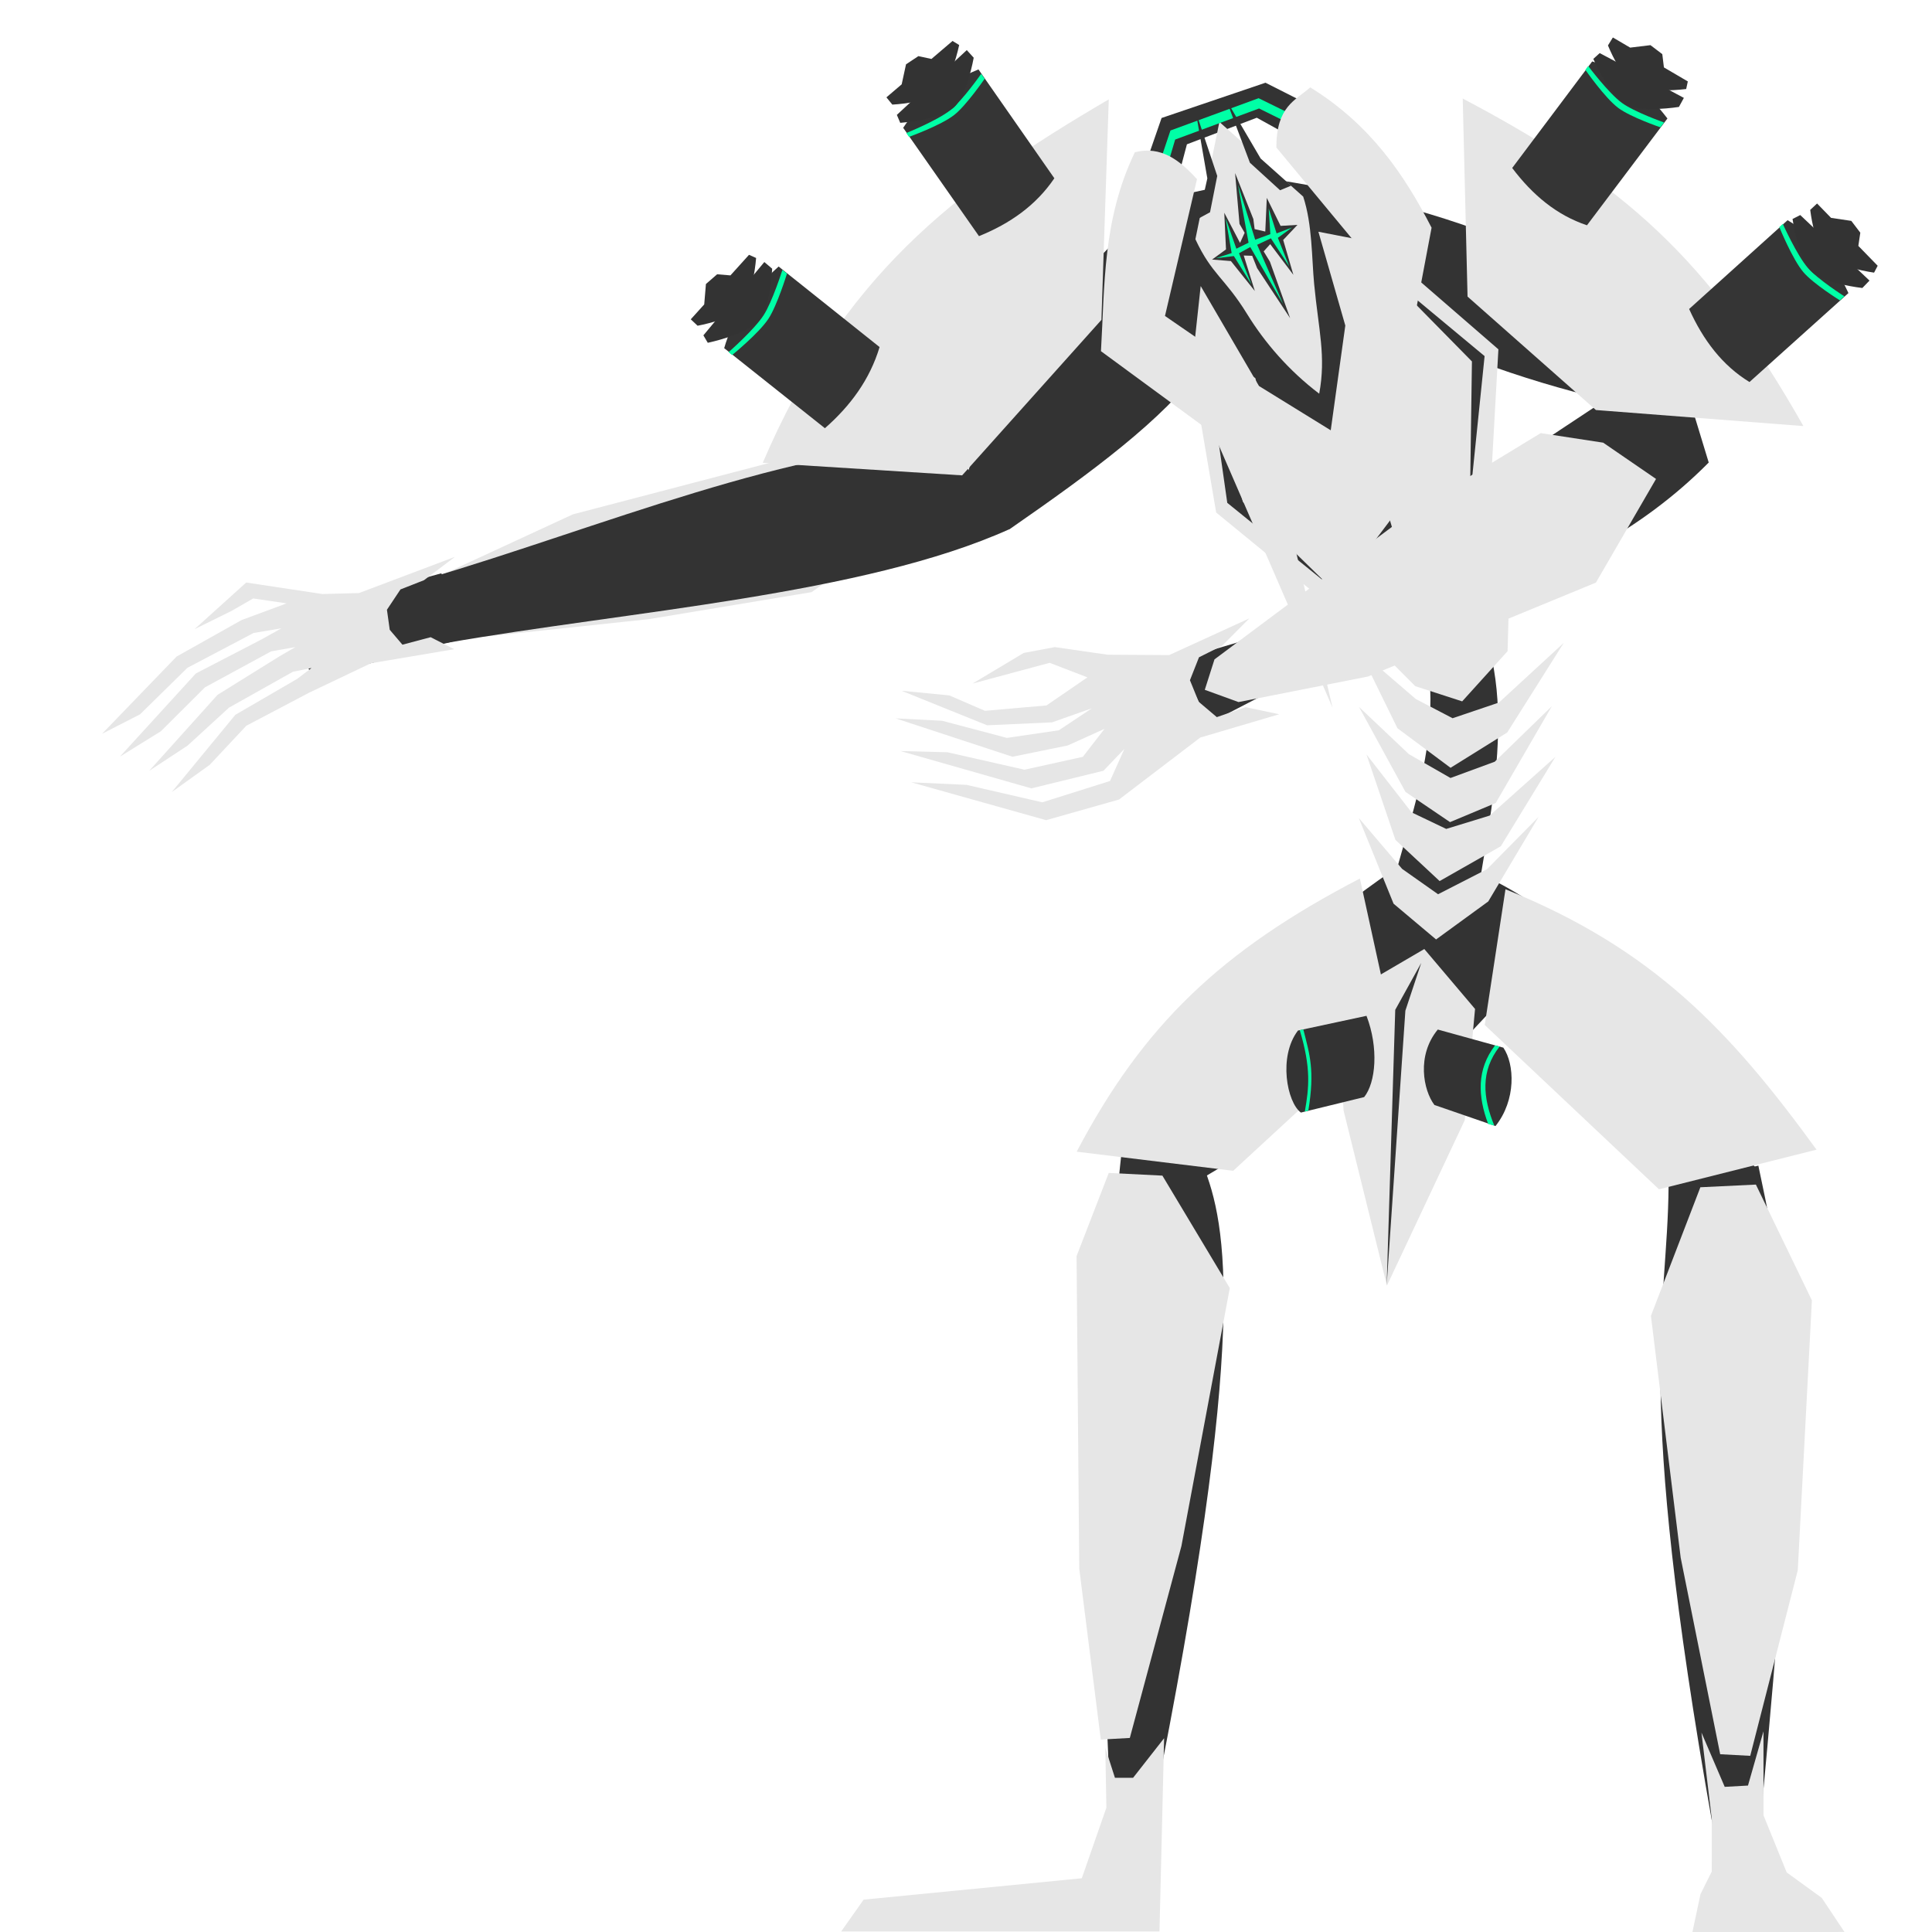
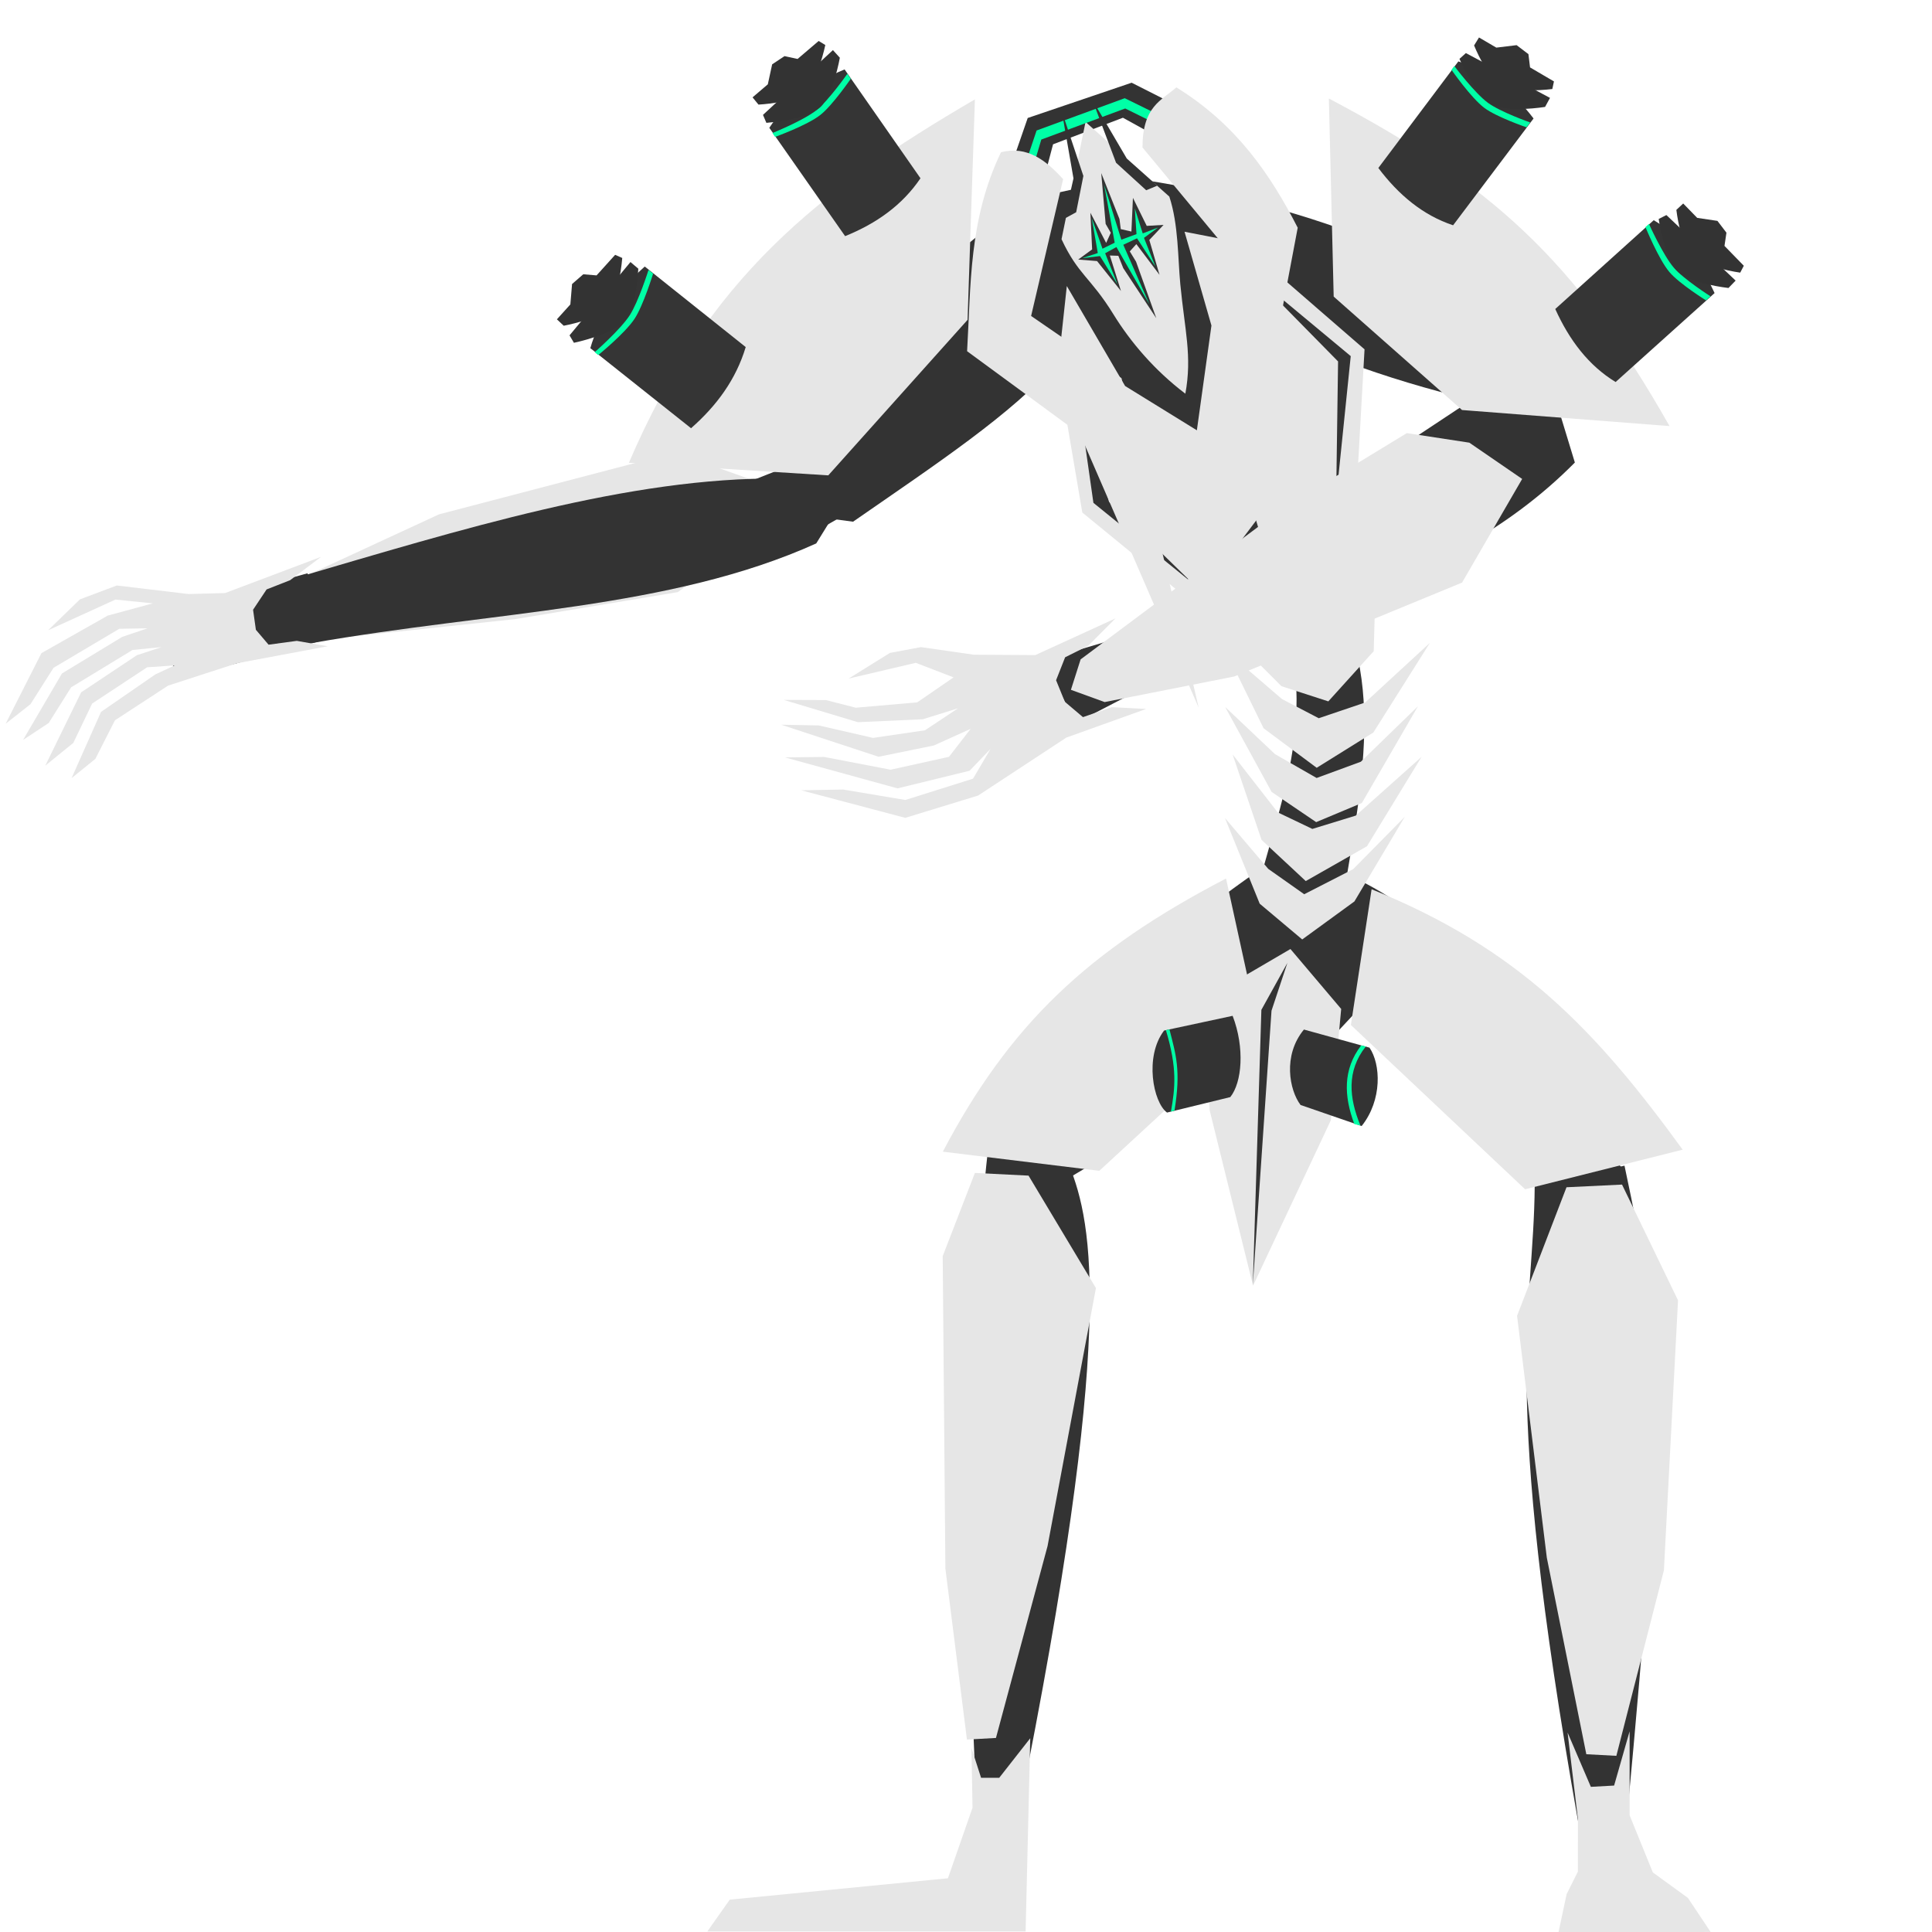
<svg xmlns="http://www.w3.org/2000/svg" width="1000mm" height="1000mm" viewBox="0 0 1000 1000" version="1.1" id="svg1">
  <defs id="defs1" />
  <g id="layer1" transform="translate(99.08821)">
-     <path style="fill:#333333;stroke-width:0.825" d="m 539.542,87.823 -18.35,56.216 55.421,37.573 7.853,-64.232 z" id="path1" />
-     <path style="fill:#333333;stroke-width:0.825" d="m 646.43,468.511 -51.718,37.748 29.309,68.791 58.173,-62.081 z" id="path1-9" />
-     <path style="fill:#333333;stroke-width:0.825" d="m 634.654,273.166 -17.654,52.912 39.537,31.598 23.737,-47.204 z" id="path1-7" />
-     <path style="fill:#333333;stroke-width:0.825" d="m 528.044,136.135 c 11.002,16.455 -12.868,10.32 23.57,66.707 21.218,52.743 50.324,99.682 77.367,127.451 l 34.864,-22.641 C 651.983,266.98 638.499,232.236 598.26,170.585 c -1.087,-16.873 -9.092,-36.983 -22.76,-56.176 z" id="path2" />
-     <path style="fill:#333333;stroke-width:0.825" d="M 768.134,182.917 C 687.691,236.622 609.346,286.531 528.229,348.052 l 7.014,16.578 C 616.972,318.758 714.017,311.506 785.345,239.404 Z" id="path1-7-3" />
-     <path style="fill:#333333;stroke-width:0.825" d="m 549.348,111.096 c 45.102,66.435 190.583,101.279 221.534,102.306 l 12.76,-15.331 C 736.55,132.346 631.182,103.236 556.429,92.274 Z" id="path2-8" />
-     <path style="fill:#333333;stroke-width:0.825" d="m 638.512,333.144 c 12.202,63.589 -19.077,106.978 -26.307,173.419 l 45.72,7.914 c 8.29,-71.233 29.738,-135.738 10.935,-188.51 z" id="path2-0" />
-     <path style="fill:#333333;stroke-width:0.825" d="M 638.97,438.836 C 496.675,532.224 498.054,593.922 487.795,611.186 l 16.196,10.942 c 52.981,-36.414 69.794,-23.533 154.479,-178.244 z" id="path2-0-9" />
-     <path style="fill:#333333;stroke-width:0.825" d="M 809.841,604.556 C 757.691,550.745 746.607,481.211 648.153,444.26 l -14.026,13.589 c 54.518,111.658 122.758,147.657 167.49,164.059 z" id="path2-0-9-7" />
-     <path style="fill:#e6e6e6;stroke-width:0.825" d="m 357.103,280.772 5.972,-31.077 -43.411,-15.465 -122.239,31.995 -89.895,41.572 -5.125,14.186 15.309,11.142 119.116,-12.663 84.175,-13.975 z" id="path24" />
-     <path style="fill:#333333;stroke-width:1" d="m 523.53,602.961 c 12.425,30.905 24.026,86.686 -26.024,335.094 l -21.417,1.428 c -8.718,-149.441 -1.005,-297.717 6.735,-354.135 z" id="path3" />
-     <path style="fill:#e6e6e6;stroke-width:0.825" d="m 458.207,596.106 81.002,9.899 82.117,-75.757 -16.529,-75.529 C 532.96,492.082 492.706,530.497 458.207,596.106 Z" id="path9" />
-     <path style="fill:#333333;stroke-width:1" d="m 764.566,613.613 c -0.495,66.586 -18.235,100.321 22.675,330.395 l 24.957,-1.901 c 20.105,-213.696 18.312,-247.678 -1.16,-338.76 z" id="path4" />
-     <path style="fill:#e6e6e6;stroke-width:0.825" d="m 638.129,491.214 -45.106,26.383 3.332,57.258 22.417,90.617 40.298,-85.676 5.324,-57.566 z" id="path10" />
-     <path style="fill:#e6e6e6;stroke-width:0.825" d="m 669.412,530.529 10.732,-70.253 c 76.389,30.799 116.275,73.28 161.003,134.786 l -81.549,20.507 z" id="path11" />
-     <path style="display:inline;fill:#333333;stroke-width:0.825" d="m 725.232,231.262 -183.77,101.25 -31.123,9.222 16.652,32.46 27.591,-14.316 186.742,-118.543 z" id="path2-4" />
-     <path style="fill:#333333;stroke-width:0.825" d="M 515.967,100.107 C 474.489,110.041 399.276,215.276 399.81,260.328 l 23.727,13.533 C 510.744,213.414 565.045,168.874 534.575,96.023 Z" id="path2-4-5" />
-     <path style="fill:#333333;stroke-width:0.825" d="m 139.639,330.831 -8.133,-16.523 -2.083,-17.593 -82.776,22.908 16.599,31.473 z" id="path1-7-5-9-7" />
-     <path style="fill:#333333;stroke-width:0.825" d="m 393.153,230.151 c -77.857,-1.017 -185.25,44.222 -270.659,69.176 l 9.316,33.488 c 93.762,-16.459 216.248,-24.871 291.783,-59 z" id="path2-4-5-5" />
-     <path style="fill:#e6e6e6;stroke-width:0.825" d="m 644.225,486.259 -22.007,-18.512 -18.009,-44.371 22.441,26.36 18.603,13.12 25.333,-12.973 26.723,-27.099 -26.071,43.803 z" id="path18" />
-     <path style="fill:#e6e6e6;stroke-width:0.845" d="m 651.717,397.409 -27.487,-20.467 -19.706,-40.236 29.223,25.118 19.021,9.929 24.007,-8.124 33.537,-30.883 -29.272,46.404 z" id="path18-0" />
-     <path style="fill:#e6e6e6;stroke-width:0.825" d="m 657.733,363.03 -24.268,-7.863 -38.26,-38.378 30.949,-39.718 56.672,2.403 -1.592,57.574 z" id="path28" />
-     <path style="fill:#e6e6e6;stroke-width:0.825" d="m 646.059,456.039 -22.872,-21.311 -14.992,-44.237 23.357,29.992 17.92,8.564 22.48,-6.897 34.059,-30.418 -28.283,46.296 z" id="path18-8" />
-     <path style="fill:#333333;fill-opacity:1;stroke-width:1.098" d="m 492.325,89.415 17.326,6.472 5.607,-21.196 36.164,-13.755 18.275,10.097 9.256,-16.569 L 555.931,42.814 502.145,61.068 Z" id="path42" />
-     <path style="fill:#e6e6e6;stroke-width:0.825" d="m 532.072,63.114 43.367,38.636 c 4.771,14.45 4.384,31.777 5.688,45.383 2.267,23.645 6.212,37.191 2.607,56.64 -15.782,-11.966 -28.247,-26.526 -37.216,-41.075 -11.792,-19.128 -18.284,-20.433 -26.873,-38.883 z" id="path27" />
-     <path style="fill:#e6e6e6;stroke-width:0.825" d="m 651.444,425.53 -23.062,-15.641 -24.045,-43.974 25.817,24.438 21.529,12.331 22.895,-8.419 29.561,-28.728 -29.04,50.089 z" id="path18-8-2" />
-     <path style="fill:#00ffa6;fill-opacity:1;stroke-width:1.098" d="m 501.168,84.133 5.572,-16.589 45.624,-16.716 18.575,9.118 -2.206,4.179 -16.137,-7.978 -43.418,16.083 -4.063,13.677 z" id="path43" />
-     <path style="fill:#e6e6e6;stroke-width:0.825" d="m 522.383,148.056 -4.642,42.797 12.66,74.425 57.544,47.128 32.947,-43.661 50.487,3.235 5.103,-91.169 -63.574,-55.111 -29.594,-5.749 13.927,48.546 -7.544,54.223 -37.138,-22.923 z" id="path29" />
-     <path style="fill:#333333;fill-opacity:1;stroke-width:1.098" d="m 661.773,258.072 1.009,-70.995 -44.398,-45.129 50.956,42.377 z" id="path45" />
-     <path style="fill:#333333;fill-opacity:1;stroke-width:1.098" d="m 587.104,301.549 -50.956,-41.276 -10.595,-74.297 18.667,73.747 z" id="path46" />
-     <path style="fill:#e6e6e6;stroke-width:0.825" d="m 520.471,92.743 -16.567,70.803 46.779,32.183 29.724,126.886 10.233,43.684 -61.397,-141.605 -58.474,-42.911 c 2.008,-34.108 0.779,-68.03 17.542,-102.986 13.546,-3.444 23.244,4.132 32.16,13.946 z" id="path19" />
-     <path style="fill:#e6e6e6;stroke-width:0.825" d="M 641.895,117.864 628.189,190.432 641.744,341.38 595.807,186.694 608.331,132.746 561.553,76.338 c 0.003,-21.298 9.793,-24.295 17.542,-31.11 31.061,19.19 48.657,45.057 62.801,72.636 z" id="path20" />
-     <path style="fill:#e6e6e6;stroke-width:0.781" d="m 474.812,51.438 -3.805,114.124 -72.093,80.483 -103.201,-6.506 C 336.49,144.167 393.441,98.936 474.812,51.438 Z" id="path21" />
-     <path style="fill:#e6e6e6;stroke-width:0.825" d="m 658.017,50.992 2.495,102.519 66.432,58.716 107.411,8.311 C 785.252,133.918 741.625,95.138 658.017,50.992 Z" id="path22" />
-     <path style="display:inline;fill:#e6e6e6;stroke-width:0.825" d="m 726.964,301.549 -117.996,48.62 -67.004,13.223 -17.458,-6.345 5.022,-15.754 103.949,-77.609 64.901,-39.509 32.344,4.95 27.349,18.773 z" id="path25" />
-     <path style="fill:#e6e6e6;stroke-width:1" d="m 470.682,900.394 15.023,-0.835 26.707,-99.317 25.041,-133.532 -34.884,-58.209 -27.766,-1.388 -16.66,43.038 1.388,161.74 z" id="path7" />
-     <path style="fill:#e6e6e6;stroke-width:0.753" d="m 123.825,329.813 -14.617,3.875 -6.564,-7.711 -1.456,-10.372 7.004,-10.518 12.177,-4.778 16.033,-12.091 -49.689,18.746 -18.908,0.507 -39.462,-5.957 -26.749,24.155 19.254,-9.511 11.11,-6.395 17.337,2.541 -23.303,8.62 -33.68,18.912 -38.577,39.976 19.672,-10.081 24.508,-24.072 34.245,-18.026 14.433,-2.419 -10.253,5.711 -34.074,17.667 -39.305,43.059 21.224,-13.149 22.83,-22.747 34.276,-18.626 12.488,-2.183 -8.353,4.852 -31.918,19.85 -35.385,39.337 19.879,-13.059 21.439,-19.656 33.077,-18.565 9.615,-1.952 -7.393,5.629 -32.03,18.618 -32.925,39.996 19.642,-14.082 18.957,-20.257 32.549,-17.131 31.967,-15.233 43.107,-7.263 z" id="path26" />
-     <path style="display:inline;fill:#e6e6e6;stroke-width:0.827" d="m 545.631,366.028 -14.898,5.157 -9.372,-7.942 -4.536,-11.162 4.681,-11.871 11.972,-5.978 14.118,-14.166 -41.548,19.014 -31.809,-0.202 -27.357,-3.934 -16.078,3.009 -26.509,15.858 39.912,-10.739 19.552,7.53 -21.213,14.539 -31.816,2.777 -18.497,-7.986 -24.656,-2.388 44.263,17.864 33.614,-1.522 20.618,-7.278 -17.118,11.389 -26.875,3.942 -33.512,-8.87 -24.06,-1.237 60.457,19.86 28.576,-5.825 19.067,-8.619 -11.219,14.483 -30.207,6.671 -39.889,-9.032 -24.29,-0.627 67.747,19.318 37.315,-9.125 10.842,-11.321 -7.455,16.628 -35.044,11.035 -39.215,-9.032 -28.667,-1.334 69.861,19.609 37.72,-10.684 42.056,-32.081 40.863,-12.056 z" id="path26-80" />
-     <path style="fill:#333333;stroke-width:0.989" d="m 528.28,134.34 7.206,-5.25 -0.891,-18.966 8.15,15.606 2.394,-5.235 -2.656,-4.592 -2.288,-26.327 9.449,23.804 0.661,5.209 5.513,1.26 0.787,-17.438 7.143,14.504 8.715,-0.514 -7.374,7.804 5.272,18.046 -11.992,-15.896 -3.387,3.765 3.239,5.325 10.469,29.249 -17.097,-25.901 -2.546,-6.394 -4.38,-0.148 5.74,18.374 -12.371,-15.496 z" id="path30-5" />
-     <path style="fill:#00ffa6;fill-opacity:1;stroke-width:0.845" d="m 530.273,133.659 8.14,-2.679 -3.091,-17.963 5.526,15.709 6.318,-3.107 -5.442,-29.929 8.878,28.385 7.846,-2.899 -0.864,-13.3 4.091,12.93 7.908,-3.016 -7.256,5.321 5.889,14.806 -9.501,-14.565 -7.101,3.338 13.472,30.749 -17.036,-29.569 -5.827,3.211 6.336,15.954 -9.008,-14.5 z" id="path30" />
-     <path style="fill:#333333;stroke-width:1.169" d="m 645.111,532.891 33.93,9.371 c 5.838,8.503 6.727,27.045 -4.055,40.575 l -31.62,-10.901 c -5.755,-7.583 -9.335,-25.626 1.745,-39.046 z" id="path35" />
-     <path style="fill:#333333;stroke-width:1.209" d="m 608.207,525.791 -35.468,7.611 c -10.285,13.441 -5.693,37.199 1.516,42.462 l 32.74,-8.012 c 6.058,-7.537 7.58,-25.485 1.213,-42.062 z" id="path36" />
-     <path style="fill:#00ffa6;fill-opacity:1;stroke-width:1.209" d="m 573.675,533.209 c 5.952,19.874 4.772,29.671 2.612,42.179 l 1.814,-0.551 c 3.441,-20.801 0.709,-28.988 -2.596,-42.016 z" id="path37" />
-     <path style="fill:#00ffa6;fill-opacity:1;stroke-width:1.193" d="m 677.102,541.675 c -10.018,12.758 -8.62,26.613 -2.763,40.897 l -3.13,-0.756 c -5.452,-14.517 -5.969,-28.329 3.534,-40.706 z" id="path38" />
-     <path style="fill:#333333;stroke-width:1.098" d="m 623.087,522.69 13.464,-24.304 -8.219,24.744 -9.67,141.926 z" id="path39" />
-     <path style="fill:#333333;fill-opacity:1;stroke-width:1.098" d="m 527.225,109.861 3.726,-18.797 -11.177,-33.529 6.054,34.799 -4.657,20.829 z" id="path40" />
-     <path style="fill:#333333;fill-opacity:1;stroke-width:1.098" d="m 569.184,96.115 -15.75,-14.039 -17.832,-30.401 12.267,32.561 15.607,14.237 z" id="path41" />
-     <path style="fill:#333333;fill-opacity:0.987;stroke-width:1.098" d="m 275.748,180.204 52.136,41.442 c 13.28,-11.645 23.284,-25.296 28.295,-42.005 l -52.249,-41.686 c -14.633,13.026 -23.841,27.147 -28.182,42.248 z" id="path47" />
-     <path style="fill:#00ffa6;fill-opacity:1;stroke-width:1.098" d="m 278.004,182.302 c 0,0 13.303,-11.627 18.139,-19.113 4.531,-7.013 9.74,-23.476 9.74,-23.476 l 2.37,1.891 c 0,0 -5.071,16.523 -9.611,23.406 -4.99,7.565 -18.795,18.762 -18.795,18.762 z" id="path48" />
-     <path style="fill:#333333;fill-opacity:0.987;stroke-width:1.098" d="m 368.395,66.149 39.235,56.076 c 16.091,-6.503 29.553,-15.969 39.008,-29.952 L 407.36,35.931 c -17.785,7.348 -30.603,17.517 -38.965,30.218 z" id="path47-9" />
-     <path style="fill:#00ffa6;fill-opacity:1;stroke-width:1.098" d="m 370.009,68.861 c 0,0 16.109,-6.479 22.86,-11.885 6.325,-5.065 15.904,-18.753 15.904,-18.753 l 1.782,2.556 c 0,0 -9.461,13.79 -15.76,18.73 -6.923,5.43 -23.4,11.339 -23.4,11.339 z" id="path48-0" />
-     <path style="fill:#333333;fill-opacity:0.987;stroke-width:1.098" d="m 826.174,113.969 -50.974,45.969 c 7.291,16.131 17.24,29.255 31.238,37.796 l 51.226,-46.038 c -8.212,-17.814 -18.79,-30.204 -31.489,-37.727 z" id="path47-9-9-8" />
-     <path style="fill:#00ffa6;fill-opacity:1;stroke-width:1.098" d="m 823.69,115.899 c 0,0 7.27,16.152 12.888,22.673 5.264,6.109 18.988,14.806 18.988,14.806 l -2.324,2.089 c 0,0 -13.814,-8.565 -18.957,-14.659 -5.653,-6.697 -12.403,-23.284 -12.403,-23.284 z" id="path48-0-7-6" />
-     <path style="fill:#e6e6e6;stroke-width:1" d="m 473.575,935.667 -12.727,36.52 -112.922,11.067 -11.62,16.476 h 164.749 l 2.399,-100.03 -16.047,20.473 h -9.407 L 473.022,904.681 Z" id="path5" />
-     <path style="fill:#e6e6e6;stroke-width:1" d="m 786.937,941.591 -5.35,-44.807 12.038,28.088 12.038,-0.669 8.025,-28.088 v 43.469 l 12.018,29.577 18.148,13.193 11.748,17.622 -78.738,0.253 4.215,-19.824 5.839,-11.701 z" id="path6" />
-     <path style="fill:#e6e6e6;stroke-width:1.017" d="m 806.824,908.818 -15.549,-0.835 -20.443,-101.717 -15.403,-125.185 25.591,-66.557 28.738,-1.388 28.987,59.92 -7.309,139.719 z" id="path7-9" />
-     <path style="fill:#333333;fill-opacity:0.987;stroke-width:1.098" d="m 725.035,31.789 -41.41,55.157 c 10.509,13.954 23.052,24.445 38.698,29.658 l 41.646,-55.278 c -11.764,-15.375 -24.785,-25.025 -38.934,-29.537 z" id="path47-9-9" />
-     <path style="fill:#00ffa6;fill-opacity:1;stroke-width:1.098" d="m 722.954,34.178 c 0,0 10.491,13.979 17.396,19.046 6.469,4.748 21.873,10.17 21.873,10.17 l -1.889,2.508 c 0,0 -15.467,-5.276 -21.812,-10.035 -6.974,-5.23 -17.036,-19.739 -17.036,-19.739 z" id="path48-0-7" />
-     <path style="fill:#333333;stroke-width:1" d="m 284.868,159.378 c -5.506,6.11 -22.886,9.22 -22.886,9.22 l -3.526,-3.323 6.959,-7.707 0.881,-10.552 5.796,-5.046 6.891,0.572 9.614,-10.647 3.68,1.633 c 0,0 -1.408,19.191 -7.409,25.85 z" id="path8" />
-     <path style="fill:#333333;stroke-width:1.099" d="m 293.941,165.68 c 5.774,-6.934 6.651,-26.603 6.651,-26.603 l -4.064,-3.448 -7.282,8.762 -11.194,2.422 -4.592,7.109 1.589,7.551 -10.06,12.105 2.272,3.851 c 0,0 20.386,-4.191 26.68,-11.748 z" id="path8-5" />
-     <path style="fill:#333333;stroke-width:1" d="m 386.675,47.969 c -6.253,5.343 -23.889,6.171 -23.889,6.171 l -3.065,-3.753 7.901,-6.738 2.243,-10.348 6.402,-4.251 6.759,1.462 10.915,-9.309 3.437,2.097 c 0,0 -3.888,18.846 -10.703,24.669 z" id="path8-3" />
-     <path style="fill:#333333;stroke-width:1.099" d="m 394.853,55.396 c 6.626,-6.126 10.049,-25.515 10.049,-25.515 l -3.581,-3.947 -8.358,7.743 -11.414,0.948 -5.476,6.452 0.595,7.694 -11.546,10.696 1.753,4.113 c 0,0 20.758,-1.509 27.979,-8.185 z" id="path8-5-7" />
-     <path style="fill:#333333;stroke-width:1" d="m 746.857,44.064 c -7.099,-4.153 -13.669,-20.541 -13.669,-20.541 l 2.539,-4.126 8.958,5.252 10.511,-1.277 6.116,4.652 0.837,6.864 12.375,7.256 -0.852,3.935 c 0,0 -19.078,2.512 -26.815,-2.014 z" id="path8-3-3" />
-     <path style="fill:#333333;stroke-width:1.099" d="m 742.526,54.226 c 7.961,4.248 27.399,1.119 27.399,1.119 l 2.553,-4.678 -10.057,-5.354 -4.641,-10.471 -7.892,-3.055 -7.072,3.087 -13.893,-7.397 -3.31,3.006 c 0,0 8.238,19.113 16.914,23.743 z" id="path8-5-7-9" />
-     <path style="fill:#333333;stroke-width:1" d="m 845.611,132.066 c -5.742,-5.888 -7.728,-23.432 -7.728,-23.432 l 3.543,-3.305 7.243,7.441 10.473,1.558 4.662,6.108 -1.015,6.84 10.006,10.279 -1.866,3.567 c 0,0 -19.061,-2.641 -25.319,-9.058 z" id="path8-3-3-3" />
-     <path style="fill:#333333;stroke-width:1.099" d="m 838.738,140.714 c 6.548,6.209 26.12,8.349 26.12,8.349 l 3.703,-3.833 -8.275,-7.831 -1.697,-11.327 -6.798,-5.04 -7.638,1.1 -11.432,-10.818 -3.989,2.02 c 0,0 2.87,20.614 10.007,27.38 z" id="path8-5-7-9-9" />
+     <path style="fill:#333333;stroke-width:0.825" d="m 470.254,87.823 -18.35,56.216 55.421,37.573 7.853,-64.232 z" id="path1" />
+     <path style="fill:#333333;stroke-width:0.825" d="m 577.142,468.511 -51.718,37.748 29.309,68.791 58.173,-62.081 z" id="path1-9" />
+     <path style="fill:#333333;stroke-width:0.825" d="m 565.366,273.166 -17.654,52.912 39.537,31.598 23.737,-47.204 z" id="path1-7" />
+     <path style="fill:#333333;stroke-width:0.825" d="m 458.756,136.135 c 11.002,16.455 -12.868,10.32 23.57,66.707 21.218,52.743 50.324,99.682 77.367,127.451 l 34.864,-22.641 c -11.862,-40.671 -25.347,-75.416 -65.585,-137.066 -1.087,-16.873 -9.092,-36.983 -22.76,-56.176 z" id="path2" />
+     <path style="fill:#333333;stroke-width:0.825" d="M 698.846,182.917 C 618.404,236.622 540.058,286.531 458.941,348.052 l 7.014,16.578 C 547.685,318.758 644.729,311.506 716.057,239.404 Z" id="path1-7-3" />
+     <path style="fill:#333333;stroke-width:0.825" d="m 480.06,111.096 c 45.102,66.435 190.583,101.279 221.534,102.306 L 714.354,198.072 C 667.262,132.346 561.894,103.236 487.141,92.274 Z" id="path2-8" />
+     <path style="fill:#333333;stroke-width:0.825" d="m 569.225,333.144 c 12.202,63.589 -19.077,106.978 -26.307,173.419 l 45.72,7.914 c 8.29,-71.233 29.738,-135.738 10.935,-188.51 z" id="path2-0" />
+     <path style="fill:#333333;stroke-width:0.825" d="M 569.682,438.836 C 427.387,532.224 428.766,593.922 418.507,611.186 l 16.196,10.942 c 52.981,-36.414 69.794,-23.533 154.479,-178.244 z" id="path2-0-9" />
+     <path style="fill:#333333;stroke-width:0.825" d="M 740.553,604.556 C 688.404,550.745 677.32,481.211 578.865,444.26 l -14.026,13.589 c 54.518,111.658 122.758,147.657 167.49,164.059 z" id="path2-0-9-7" />
+     <path style="fill:#e6e6e6;stroke-width:0.825" d="m 287.815,280.772 5.972,-31.077 -43.411,-15.465 -122.239,31.995 -89.895,41.572 -5.125,14.186 15.309,11.142 119.116,-12.663 84.175,-13.975 z" id="path24" />
+     <path style="fill:#333333;stroke-width:1" d="m 454.242,602.961 c 12.425,30.905 24.026,86.686 -26.024,335.094 l -21.417,1.428 c -8.718,-149.441 -1.005,-297.717 6.735,-354.135 z" id="path3" />
+     <path style="fill:#e6e6e6;stroke-width:0.825" d="m 388.919,596.106 81.002,9.899 82.117,-75.757 -16.529,-75.529 c -71.837,37.363 -112.091,75.778 -146.59,141.387 z" id="path9" />
+     <path style="fill:#333333;stroke-width:1" d="m 695.278,613.613 c -0.495,66.586 -18.235,100.321 22.675,330.395 l 24.957,-1.901 c 20.105,-213.696 18.312,-247.678 -1.16,-338.76 z" id="path4" />
+     <path style="fill:#e6e6e6;stroke-width:0.825" d="m 568.841,491.214 -45.106,26.383 3.332,57.258 22.417,90.617 40.298,-85.676 5.324,-57.566 z" id="path10" />
+     <path style="fill:#e6e6e6;stroke-width:0.825" d="m 600.124,530.529 10.732,-70.253 c 76.389,30.799 116.275,73.28 161.003,134.786 l -81.549,20.507 z" id="path11" />
+     <path style="display:inline;fill:#333333;stroke-width:0.825" d="m 655.944,231.262 -183.77,101.25 -31.123,9.222 16.652,32.46 27.591,-14.316 186.742,-118.543 z" id="path2-4" />
+     <path style="fill:#333333;stroke-width:0.825" d="m 446.679,100.107 c -41.478,9.934 -116.529,91.251 -129.627,137.601 l -21.376,26.022 46.764,6.309 C 429.647,209.592 495.757,168.874 465.287,96.023 Z" id="path2-4-5" />
+     <path style="fill:#333333;stroke-width:0.825" d="m 70.352,330.831 -8.133,-16.523 -2.083,-17.593 -82.776,22.908 16.599,31.473 z" id="path1-7-5-9-7" />
+     <path style="fill:#333333;stroke-width:0.825" d="M 304.895,247.726 C 227.039,246.709 138.615,274.373 53.206,299.327 l 9.316,33.488 C 156.284,316.355 247.862,315.404 323.397,281.274 l 19.699,-31.867 z" id="path2-4-5-5" />
+     <path style="fill:#e6e6e6;stroke-width:0.825" d="m 574.938,486.259 -22.007,-18.512 -18.009,-44.371 22.441,26.36 18.603,13.12 25.333,-12.973 26.723,-27.099 -26.071,43.803 z" id="path18" />
+     <path style="fill:#e6e6e6;stroke-width:0.845" d="m 582.429,397.409 -27.487,-20.467 -19.706,-40.236 29.223,25.118 19.021,9.929 24.007,-8.124 33.537,-30.883 -29.272,46.404 z" id="path18-0" />
+     <path style="fill:#e6e6e6;stroke-width:0.825" d="m 588.445,363.03 -24.268,-7.863 -38.26,-38.378 30.949,-39.718 56.672,2.403 -1.592,57.574 z" id="path28" />
+     <path style="fill:#e6e6e6;stroke-width:0.825" d="m 576.771,456.039 -22.872,-21.311 -14.992,-44.237 23.357,29.992 17.92,8.564 22.48,-6.897 34.059,-30.418 -28.283,46.296 z" id="path18-8" />
+     <path style="fill:#333333;fill-opacity:1;stroke-width:1.098" d="m 423.037,89.415 17.326,6.472 5.607,-21.196 36.164,-13.755 18.275,10.097 9.256,-16.569 L 486.643,42.814 432.857,61.068 Z" id="path42" />
+     <path style="fill:#e6e6e6;stroke-width:0.825" d="m 462.784,63.114 43.367,38.636 c 4.771,14.45 4.384,31.777 5.688,45.383 2.267,23.645 6.212,37.191 2.607,56.64 -15.782,-11.966 -28.247,-26.526 -37.216,-41.075 -11.792,-19.128 -18.284,-20.433 -26.873,-38.883 z" id="path27" />
+     <path style="fill:#e6e6e6;stroke-width:0.825" d="m 582.156,425.53 -23.062,-15.641 -24.045,-43.974 25.817,24.438 21.529,12.331 22.895,-8.419 29.561,-28.728 -29.04,50.089 z" id="path18-8-2" />
+     <path style="fill:#00ffa6;fill-opacity:1;stroke-width:1.098" d="m 431.881,84.133 5.572,-16.589 45.624,-16.716 18.575,9.118 -2.206,4.179 -16.137,-7.978 -43.418,16.083 -4.063,13.677 z" id="path43" />
+     <path style="fill:#e6e6e6;stroke-width:0.825" d="m 453.095,148.056 -4.642,42.797 12.66,74.425 57.544,47.128 32.947,-43.661 50.487,3.235 5.103,-91.169 -63.574,-55.111 -29.594,-5.749 13.927,48.546 -7.544,54.223 -37.138,-22.923 z" id="path29" />
+     <path style="fill:#333333;fill-opacity:1;stroke-width:1.098" d="m 592.485,258.072 1.009,-70.995 -44.398,-45.129 50.956,42.377 z" id="path45" />
+     <path style="fill:#333333;fill-opacity:1;stroke-width:1.098" d="m 517.817,301.549 -50.956,-41.276 -10.595,-74.297 18.667,73.747 z" id="path46" />
+     <path style="fill:#e6e6e6;stroke-width:0.825" d="m 451.183,92.743 -16.567,70.803 46.779,32.183 29.724,126.886 10.233,43.684 -61.397,-141.605 -58.474,-42.911 c 2.008,-34.108 0.779,-68.03 17.542,-102.986 13.546,-3.444 23.244,4.132 32.16,13.946 z" id="path19" />
+     <path style="fill:#e6e6e6;stroke-width:0.825" d="m 572.608,117.864 -13.706,72.568 13.555,150.948 -45.937,-154.686 12.524,-53.947 -46.779,-56.408 c 0.003,-21.298 9.793,-24.295 17.542,-31.11 31.061,19.19 48.657,45.057 62.801,72.636 z" id="path20" />
+     <path style="fill:#333333;stroke-width:1" d="m 282.469,251.764 46.025,-18.228 17.15,28.681 -44.447,25.292 z" id="path12" />
+     <path style="fill:#e6e6e6;stroke-width:0.781" d="m 405.524,51.438 -3.805,114.124 -72.093,80.483 -103.201,-6.506 C 267.203,144.167 324.154,98.936 405.524,51.438 Z" id="path21" />
+     <path style="fill:#e6e6e6;stroke-width:0.825" d="m 588.729,50.992 2.495,102.519 66.432,58.716 107.411,8.311 C 715.964,133.918 672.338,95.138 588.729,50.992 Z" id="path22" />
+     <path style="display:inline;fill:#e6e6e6;stroke-width:0.825" d="m 657.676,301.549 -117.996,48.62 -67.004,13.223 -17.458,-6.345 5.022,-15.754 103.949,-77.609 64.901,-39.509 32.344,4.95 27.349,18.773 z" id="path25" />
+     <path style="fill:#e6e6e6;stroke-width:1" d="m 401.395,900.394 15.023,-0.835 26.707,-99.317 25.041,-133.532 -34.884,-58.209 -27.766,-1.388 -16.66,43.038 1.388,161.74 z" id="path7" />
+     <path style="fill:#e6e6e6;stroke-width:0.753" d="m 54.537,331.713 -14.617,1.974 -6.564,-7.711 -1.456,-10.372 7.004,-10.518 12.177,-4.778 16.033,-12.091 -49.689,18.746 -18.908,0.507 -37.16,-4.422 -19.067,7.181 -16.476,15.994 34.837,-15.884 19.357,1.964 -23.331,6.326 -34.316,19.434 -18.537,36.553 12.834,-10.091 11.97,-18.868 34.027,-20.198 14.65,-0.247 -13.077,4.408 -31.251,18.97 -20.122,34.389 13.264,-8.754 11.608,-18.472 31.766,-19.325 14.998,-1.483 -12.723,4.188 -28.851,19.211 -18.567,37.955 14.5,-11.766 9.758,-20.387 28.477,-18.767 14.209,-0.956 -10.011,4.663 -28.08,19.391 -15.238,34.27 12.297,-9.937 10.136,-19.979 27.535,-17.965 35.677,-11.576 46.908,-8.783 z" id="path26" />
+     <path style="display:inline;fill:#e6e6e6;stroke-width:0.827" d="m 476.343,366.028 -14.898,5.157 -9.372,-7.942 -4.536,-11.162 4.681,-11.871 11.972,-5.978 14.118,-14.166 -41.548,19.014 -31.809,-0.202 -27.357,-3.934 -16.078,3.009 -21.315,13.262 34.718,-8.142 19.552,7.53 -18.805,12.934 -31.816,2.777 -15.467,-3.963 -21.77,-0.08 38.348,11.533 33.614,-1.522 18.209,-5.673 -17.118,11.389 -26.875,3.942 -28.074,-6.453 -19.444,-0.371 50.403,16.577 28.576,-5.825 19.067,-8.619 -11.219,14.483 -30.207,6.671 -34.451,-6.615 -20.25,0.238 58.269,16.035 37.315,-9.125 10.842,-11.321 -9.061,15.424 -35.044,11.035 -32.171,-5.411 -21.742,0.397 53.873,14.257 37.72,-11.549 45.681,-30.011 41.285,-14.803 z" id="path26-80" />
+     <path style="fill:#333333;stroke-width:0.989" d="m 458.992,134.34 7.206,-5.25 -0.891,-18.966 8.15,15.606 2.394,-5.235 -2.656,-4.592 -2.288,-26.327 9.449,23.804 0.661,5.209 5.513,1.26 0.787,-17.438 7.143,14.504 8.715,-0.514 -7.374,7.804 5.272,18.046 -11.992,-15.896 -3.387,3.765 3.239,5.325 10.469,29.249 -17.097,-25.901 -2.546,-6.394 -4.38,-0.148 5.74,18.374 -12.371,-15.496 z" id="path30-5" />
+     <path style="fill:#00ffa6;fill-opacity:1;stroke-width:0.845" d="m 460.985,133.659 8.14,-2.679 -3.091,-17.963 5.526,15.709 6.318,-3.107 -5.442,-29.929 8.878,28.385 7.846,-2.899 -0.864,-13.3 4.091,12.93 7.908,-3.016 -7.256,5.321 5.889,14.806 -9.501,-14.565 -7.101,3.338 13.472,30.749 -17.036,-29.569 -5.827,3.211 6.336,15.954 -9.008,-14.5 z" id="path30" />
+     <path style="fill:#333333;stroke-width:1.169" d="m 575.823,532.891 33.93,9.371 c 5.838,8.503 6.727,27.045 -4.055,40.575 l -31.62,-10.901 c -5.755,-7.583 -9.335,-25.626 1.745,-39.046 z" id="path35" />
+     <path style="fill:#333333;stroke-width:1.209" d="m 538.919,525.791 -35.468,7.611 c -10.285,13.441 -5.693,37.199 1.516,42.462 l 32.74,-8.012 c 6.058,-7.537 7.58,-25.485 1.213,-42.062 z" id="path36" />
+     <path style="fill:#00ffa6;fill-opacity:1;stroke-width:1.209" d="m 504.387,533.209 c 5.952,19.874 4.772,29.671 2.612,42.179 l 1.814,-0.551 c 3.441,-20.801 0.709,-28.988 -2.596,-42.016 z" id="path37" />
+     <path style="fill:#00ffa6;fill-opacity:1;stroke-width:1.193" d="m 607.814,541.675 c -10.018,12.758 -8.62,26.613 -2.763,40.897 l -3.13,-0.756 c -5.452,-14.517 -5.969,-28.329 3.534,-40.706 z" id="path38" />
+     <path style="fill:#333333;stroke-width:1.098" d="m 553.799,522.69 13.464,-24.304 -8.219,24.744 -9.67,141.926 z" id="path39" />
+     <path style="fill:#333333;fill-opacity:1;stroke-width:1.098" d="m 457.937,109.861 3.726,-18.797 -11.177,-33.529 6.054,34.799 -4.657,20.829 z" id="path40" />
+     <path style="fill:#333333;fill-opacity:1;stroke-width:1.098" d="m 499.896,96.115 -15.75,-14.039 -17.832,-30.401 12.267,32.561 15.607,14.237 z" id="path41" />
+     <path style="fill:#333333;fill-opacity:0.987;stroke-width:1.098" d="m 206.46,180.204 52.136,41.442 c 13.28,-11.645 23.284,-25.296 28.295,-42.005 l -52.249,-41.686 c -14.633,13.026 -23.841,27.147 -28.182,42.248 z" id="path47" />
+     <path style="fill:#00ffa6;fill-opacity:1;stroke-width:1.098" d="m 208.717,182.302 c 0,0 13.303,-11.627 18.139,-19.113 4.531,-7.013 9.74,-23.476 9.74,-23.476 l 2.37,1.891 c 0,0 -5.071,16.523 -9.611,23.406 -4.99,7.565 -18.795,18.762 -18.795,18.762 z" id="path48" />
+     <path style="fill:#333333;fill-opacity:0.987;stroke-width:1.098" d="m 299.107,66.149 39.235,56.076 c 16.091,-6.503 29.553,-15.969 39.008,-29.952 L 338.072,35.931 C 320.287,43.279 307.469,53.448 299.107,66.149 Z" id="path47-9" />
+     <path style="fill:#00ffa6;fill-opacity:1;stroke-width:1.098" d="m 300.722,68.861 c 0,0 16.109,-6.479 22.86,-11.885 6.325,-5.065 15.904,-18.753 15.904,-18.753 l 1.782,2.556 c 0,0 -9.461,13.79 -15.76,18.73 -6.923,5.43 -23.4,11.339 -23.4,11.339 z" id="path48-0" />
+     <path style="fill:#333333;fill-opacity:0.987;stroke-width:1.098" d="m 756.886,113.969 -50.974,45.969 c 7.291,16.131 17.24,29.255 31.238,37.796 l 51.226,-46.038 c -8.212,-17.814 -18.79,-30.204 -31.489,-37.727 z" id="path47-9-9-8" />
+     <path style="fill:#00ffa6;fill-opacity:1;stroke-width:1.098" d="m 754.402,115.899 c 0,0 7.27,16.152 12.888,22.673 5.264,6.109 18.988,14.806 18.988,14.806 l -2.324,2.089 c 0,0 -13.814,-8.565 -18.957,-14.659 -5.653,-6.697 -12.403,-23.284 -12.403,-23.284 z" id="path48-0-7-6" />
+     <path style="fill:#e6e6e6;stroke-width:1" d="m 404.287,935.667 -12.727,36.52 -112.922,11.067 -11.62,16.476 h 164.749 l 2.399,-100.03 -16.047,20.473 h -9.407 l -4.98,-15.493 z" id="path5" />
+     <path style="fill:#e6e6e6;stroke-width:1" d="m 717.649,941.591 -5.35,-44.807 12.038,28.088 12.038,-0.669 8.025,-28.088 v 43.469 l 12.018,29.577 18.148,13.193 11.748,17.622 -78.738,0.253 4.215,-19.824 5.839,-11.701 z" id="path6" />
+     <path style="fill:#e6e6e6;stroke-width:1.017" d="m 737.536,908.818 -15.549,-0.835 -20.443,-101.717 -15.403,-125.185 25.591,-66.557 28.738,-1.388 28.987,59.92 -7.309,139.719 z" id="path7-9" />
+     <path style="fill:#333333;fill-opacity:0.987;stroke-width:1.098" d="m 655.747,31.789 -41.41,55.157 c 10.509,13.954 23.052,24.445 38.698,29.658 L 694.68,61.326 c -11.764,-15.375 -24.785,-25.025 -38.934,-29.537 z" id="path47-9-9" />
+     <path style="fill:#00ffa6;fill-opacity:1;stroke-width:1.098" d="m 653.666,34.178 c 0,0 10.491,13.979 17.396,19.046 6.469,4.748 21.873,10.17 21.873,10.17 l -1.889,2.508 c 0,0 -15.467,-5.276 -21.812,-10.035 -6.974,-5.23 -17.036,-19.739 -17.036,-19.739 z" id="path48-0-7" />
+     <path style="fill:#333333;stroke-width:1" d="m 215.58,159.378 c -5.506,6.11 -22.886,9.22 -22.886,9.22 l -3.526,-3.323 6.959,-7.707 0.881,-10.552 5.796,-5.046 6.891,0.572 9.614,-10.647 3.68,1.633 c 0,0 -1.408,19.191 -7.409,25.85 z" id="path8" />
+     <path style="fill:#333333;stroke-width:1.099" d="m 224.653,165.68 c 5.774,-6.934 6.651,-26.603 6.651,-26.603 l -4.064,-3.448 -7.282,8.762 -11.194,2.422 -4.592,7.109 1.589,7.551 -10.06,12.105 2.272,3.851 c 0,0 20.386,-4.191 26.68,-11.748 z" id="path8-5" />
+     <path style="fill:#333333;stroke-width:1" d="m 317.387,47.969 c -6.253,5.343 -23.889,6.171 -23.889,6.171 l -3.065,-3.753 7.901,-6.738 2.243,-10.348 6.402,-4.251 6.759,1.462 10.915,-9.309 3.437,2.097 c 0,0 -3.888,18.846 -10.703,24.669 z" id="path8-3" />
+     <path style="fill:#333333;stroke-width:1.099" d="m 325.565,55.396 c 6.626,-6.126 10.049,-25.515 10.049,-25.515 l -3.581,-3.947 -8.358,7.743 -11.414,0.948 -5.476,6.452 0.595,7.694 -11.546,10.696 1.753,4.113 c 0,0 20.758,-1.509 27.979,-8.185 z" id="path8-5-7" />
+     <path style="fill:#333333;stroke-width:1" d="m 677.569,44.064 c -7.099,-4.153 -13.669,-20.541 -13.669,-20.541 l 2.539,-4.126 8.958,5.252 10.511,-1.277 6.116,4.652 0.837,6.864 12.375,7.256 -0.852,3.935 c 0,0 -19.078,2.512 -26.815,-2.014 z" id="path8-3-3" />
+     <path style="fill:#333333;stroke-width:1.099" d="m 673.238,54.226 c 7.961,4.248 27.399,1.119 27.399,1.119 l 2.553,-4.678 -10.057,-5.354 -4.641,-10.471 -7.892,-3.055 -7.072,3.087 -13.893,-7.397 -3.31,3.006 c 0,0 8.238,19.113 16.914,23.743 z" id="path8-5-7-9" />
+     <path style="fill:#333333;stroke-width:1" d="m 776.323,132.066 c -5.742,-5.888 -7.728,-23.432 -7.728,-23.432 l 3.543,-3.305 7.243,7.441 10.473,1.558 4.662,6.108 -1.015,6.84 10.006,10.279 -1.866,3.567 c 0,0 -19.061,-2.641 -25.319,-9.058 z" id="path8-3-3-3" />
+     <path style="fill:#333333;stroke-width:1.099" d="m 769.45,140.714 c 6.548,6.209 26.12,8.349 26.12,8.349 l 3.703,-3.833 -8.275,-7.831 -1.697,-11.327 -6.798,-5.04 -7.638,1.1 -11.432,-10.818 -3.989,2.02 c 0,0 2.87,20.614 10.007,27.38 z" id="path8-5-7-9-9" />
  </g>
</svg>
